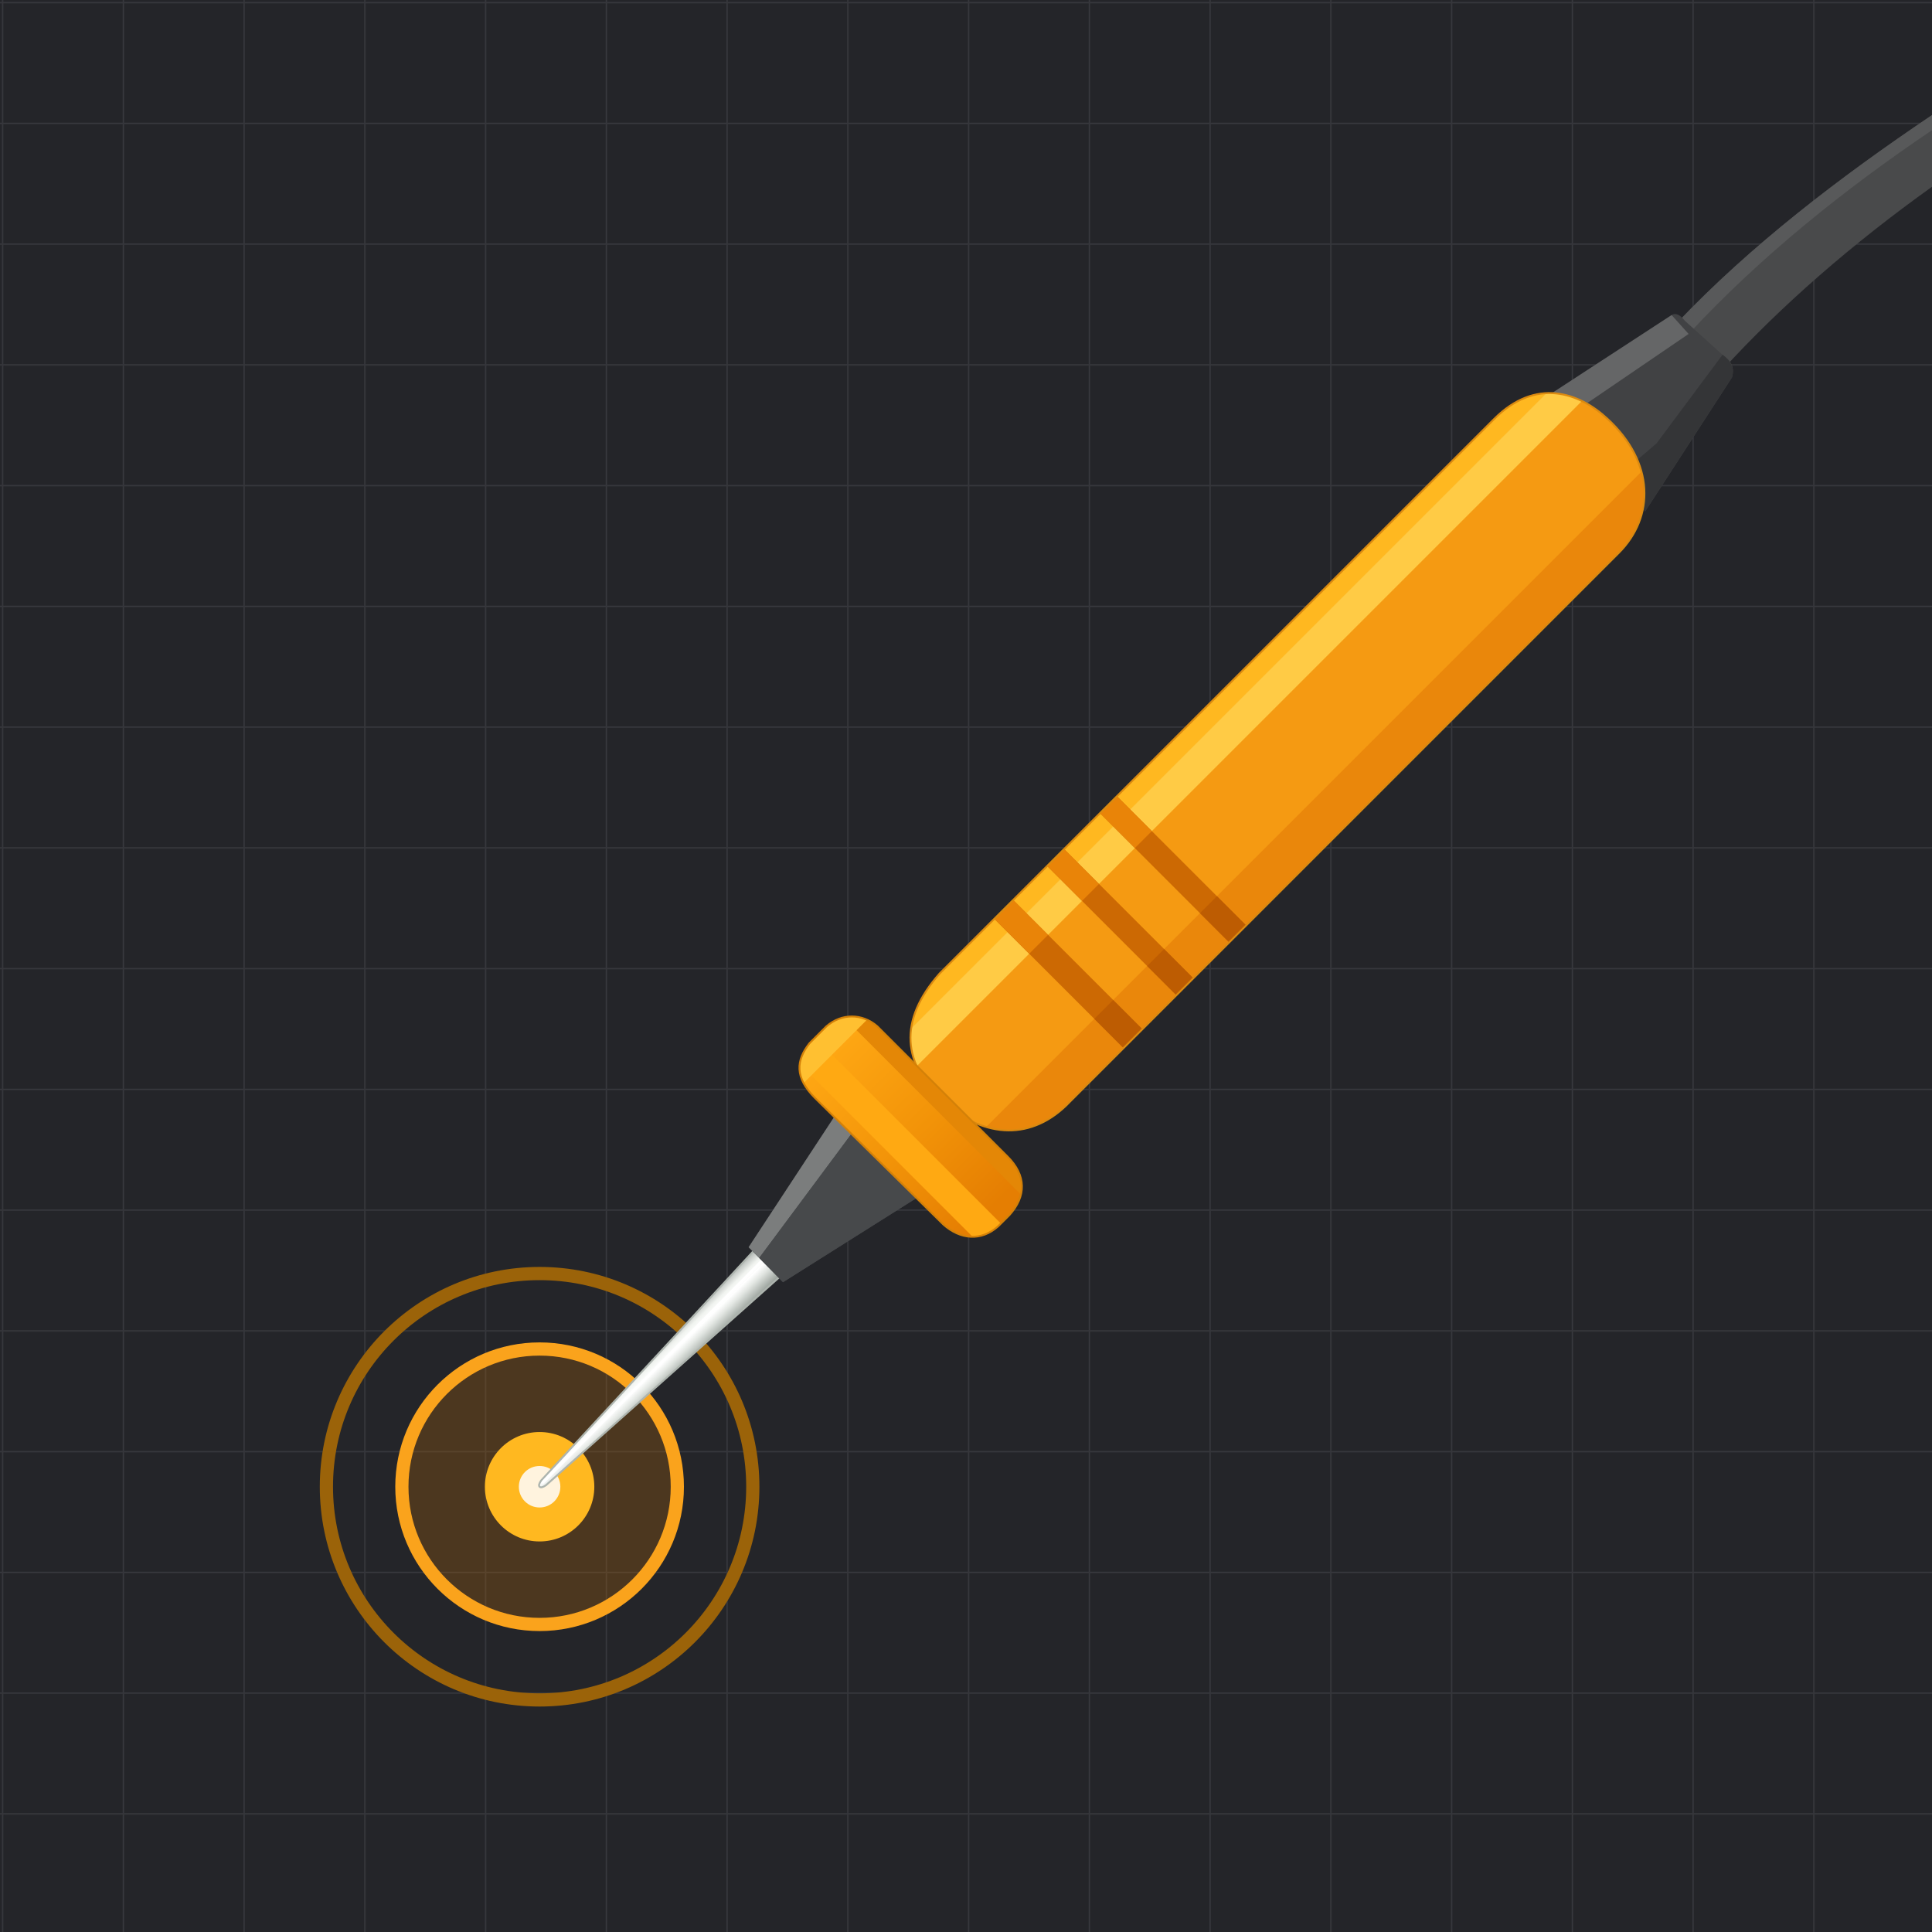
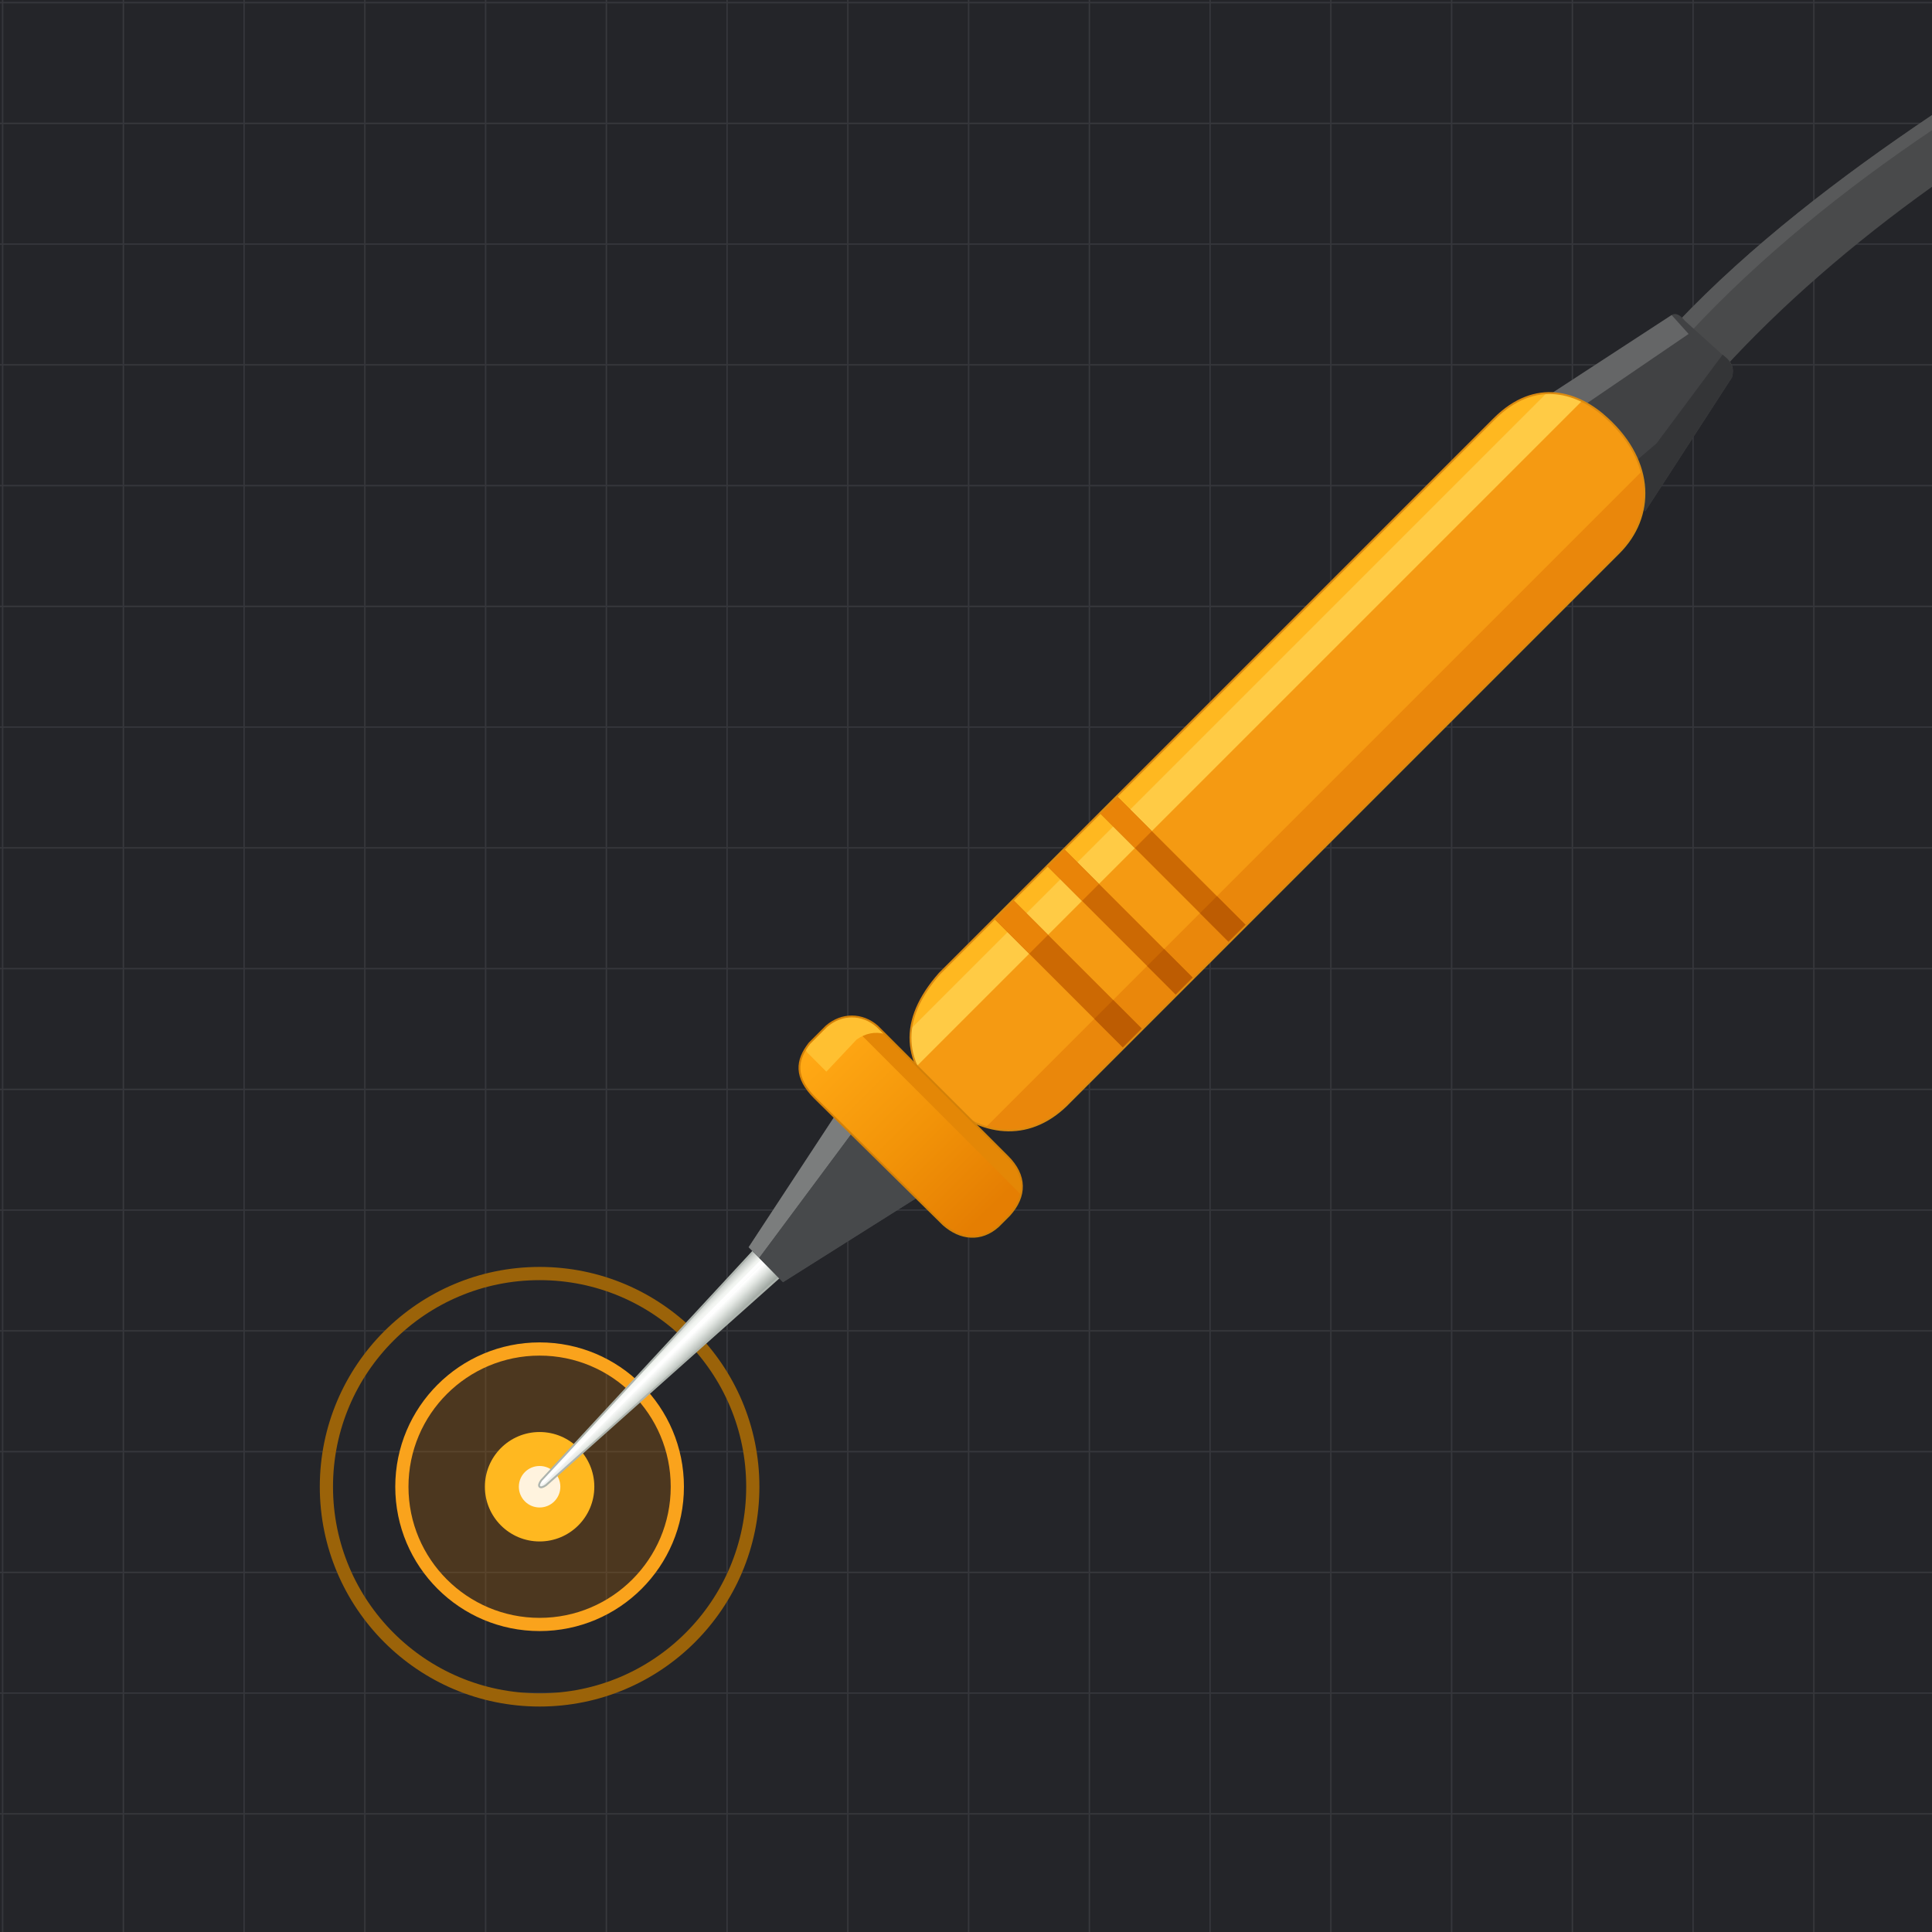
<svg xmlns="http://www.w3.org/2000/svg" width="1024" height="1024" viewBox="0 0 1024 1024" role="img" aria-labelledby="title description">
  <defs>
    <pattern id="grid" x="1" y="1" width="64" height="64" patternUnits="userSpaceOnUse">
      <path d="M64 0H0V64" fill="none" stroke="#35363B" stroke-width="1.5" />
    </pattern>
    <linearGradient id="metal" x1="0" y1="-10" x2="0" y2="10" gradientUnits="userSpaceOnUse">
      <stop offset="0" stop-color="#B0B5B2" />
      <stop offset=".26" stop-color="#F0F3EF" />
      <stop offset=".44" stop-color="#FFFFFF" />
      <stop offset=".62" stop-color="#E2E6E2" />
      <stop offset="1" stop-color="#939B95" />
    </linearGradient>
    <linearGradient id="guard-fill" x1="441" y1="550" x2="528" y2="638" gradientUnits="userSpaceOnUse">
      <stop offset="0" stop-color="#FFA814" />
      <stop offset=".55" stop-color="#F29308" />
      <stop offset="1" stop-color="#E57E02" />
    </linearGradient>
    <clipPath id="handle-clip">
      <path d="M498 516L792 222C814 200 837 208 852 222C877 245 877 274 858 293L567 584C547 605 522 603 501 585C478 564 476 541 498 516Z" />
    </clipPath>
    <clipPath id="bands-clip">
      <path d="M470 430L670 630L680 620L480 420Z M498 402L698 602L707 593L507 393Z M526 374L726 574L735 565L535 365Z" />
    </clipPath>
    <clipPath id="guard-clip">
      <path d="M429 553L438 544C446 537 457 537 465 544L534 613C544 623 544 634 535 644L529 650C520 658 509 657 500 649L432 582C421 571 422 562 429 553Z" />
    </clipPath>
  </defs>
  <rect width="1024" height="1024" fill="#242529" />
  <rect width="1024" height="1024" fill="url(#grid)" />
  <circle cx="286" cy="788" r="113" fill="none" stroke="#9B6309" stroke-width="7" />
  <circle cx="286" cy="788" r="73" fill="#AA6308" fill-opacity=".30" stroke="#FAA31C" stroke-width="7" />
  <circle cx="286" cy="788" r="29" fill="#FFB820" />
  <circle cx="286" cy="788" r="11" fill="#FFF3DE" />
  <path d="M889 171C928 130 975 94 1024 61V99C982 129 944 162 913 196Z" fill="#494A4B" />
  <path d="M889 171C928 130 975 94 1024 61V69C978 100 933 136 895 177Z" fill="#58595A" />
  <path d="M817 212L886 167Q889 165 893 170L914 189Q920 193 918 200L872 271Z" fill="#414244" />
  <path d="M817 212L886 167L895 177L829 222Z" fill="#656667" />
  <path d="M878 235L913 188Q920 193 918 200L872 271L857 253Z" fill="#343537" />
  <g transform="translate(286 788) rotate(-44.46555)">
    <path d="M0 0Q0-1.25 3-1.8L174-10V10L3 1.8Q0 1.25 0 0Z" fill="url(#metal)" stroke="#ADB4AE" stroke-width="1" stroke-linejoin="round" />
    <path d="M3-.4L174-3" fill="none" stroke="#FFFFFF" stroke-width="1.5" stroke-linecap="round" />
    <path d="M168-13L251-31V31L168 13Z" fill="#434548" />
    <path d="M168-13L251-31V-18L168-5Z" fill="#7B7D7D" />
    <path d="M168-5L251-18V31L168 13Z" fill="#47494B" />
  </g>
  <g clip-path="url(#handle-clip)">
    <rect x="475" y="195" width="410" height="415" fill="#F59A12" />
    <path d="M350 664L950 64V78L350 678Z" fill="#FFB820" />
    <path d="M350 678L950 78V101L350 701Z" fill="#FFCB45" />
    <path d="M350 770L950 170V215L350 815Z" fill="#EA870B" />
    <g clip-path="url(#bands-clip)">
      <rect x="475" y="195" width="410" height="415" fill="#CC6903" />
      <path d="M350 664L950 64V101L350 701Z" fill="#E98408" />
      <path d="M350 770L950 170V215L350 815Z" fill="#BD5C02" />
    </g>
  </g>
  <path d="M498 516L792 222C814 200 837 208 852 222C877 245 877 274 858 293L567 584C547 605 522 603 501 585C478 564 476 541 498 516Z" fill="none" stroke="#DB8A10" stroke-width="1" />
  <path d="M429 553L438 544C446 537 457 537 465 544L534 613C544 623 544 634 535 644L529 650C520 658 509 657 500 649L432 582C421 571 422 562 429 553Z" fill="url(#guard-fill)" />
  <g clip-path="url(#guard-clip)">
-     <path d="M380 520L555 695L566 684L391 509Z" fill="#FFA912" />
    <path d="M404 496L579 671L593 657L418 482Z" fill="#E48706" />
-     <path d="M400 500H500L400 600Z" fill="#FFC031" />
+     <path d="M429 553L438 544C446 537 457 537 465 544L469 548Q461 546 454 551L438 568L428 558Q426 556 429 553Z" fill="#FFC031" />
  </g>
  <path d="M429 553L438 544C446 537 457 537 465 544L534 613C544 623 544 634 535 644L529 650C520 658 509 657 500 649L432 582C421 571 422 562 429 553Z" fill="none" stroke="#D48108" stroke-width="1" />
</svg>
